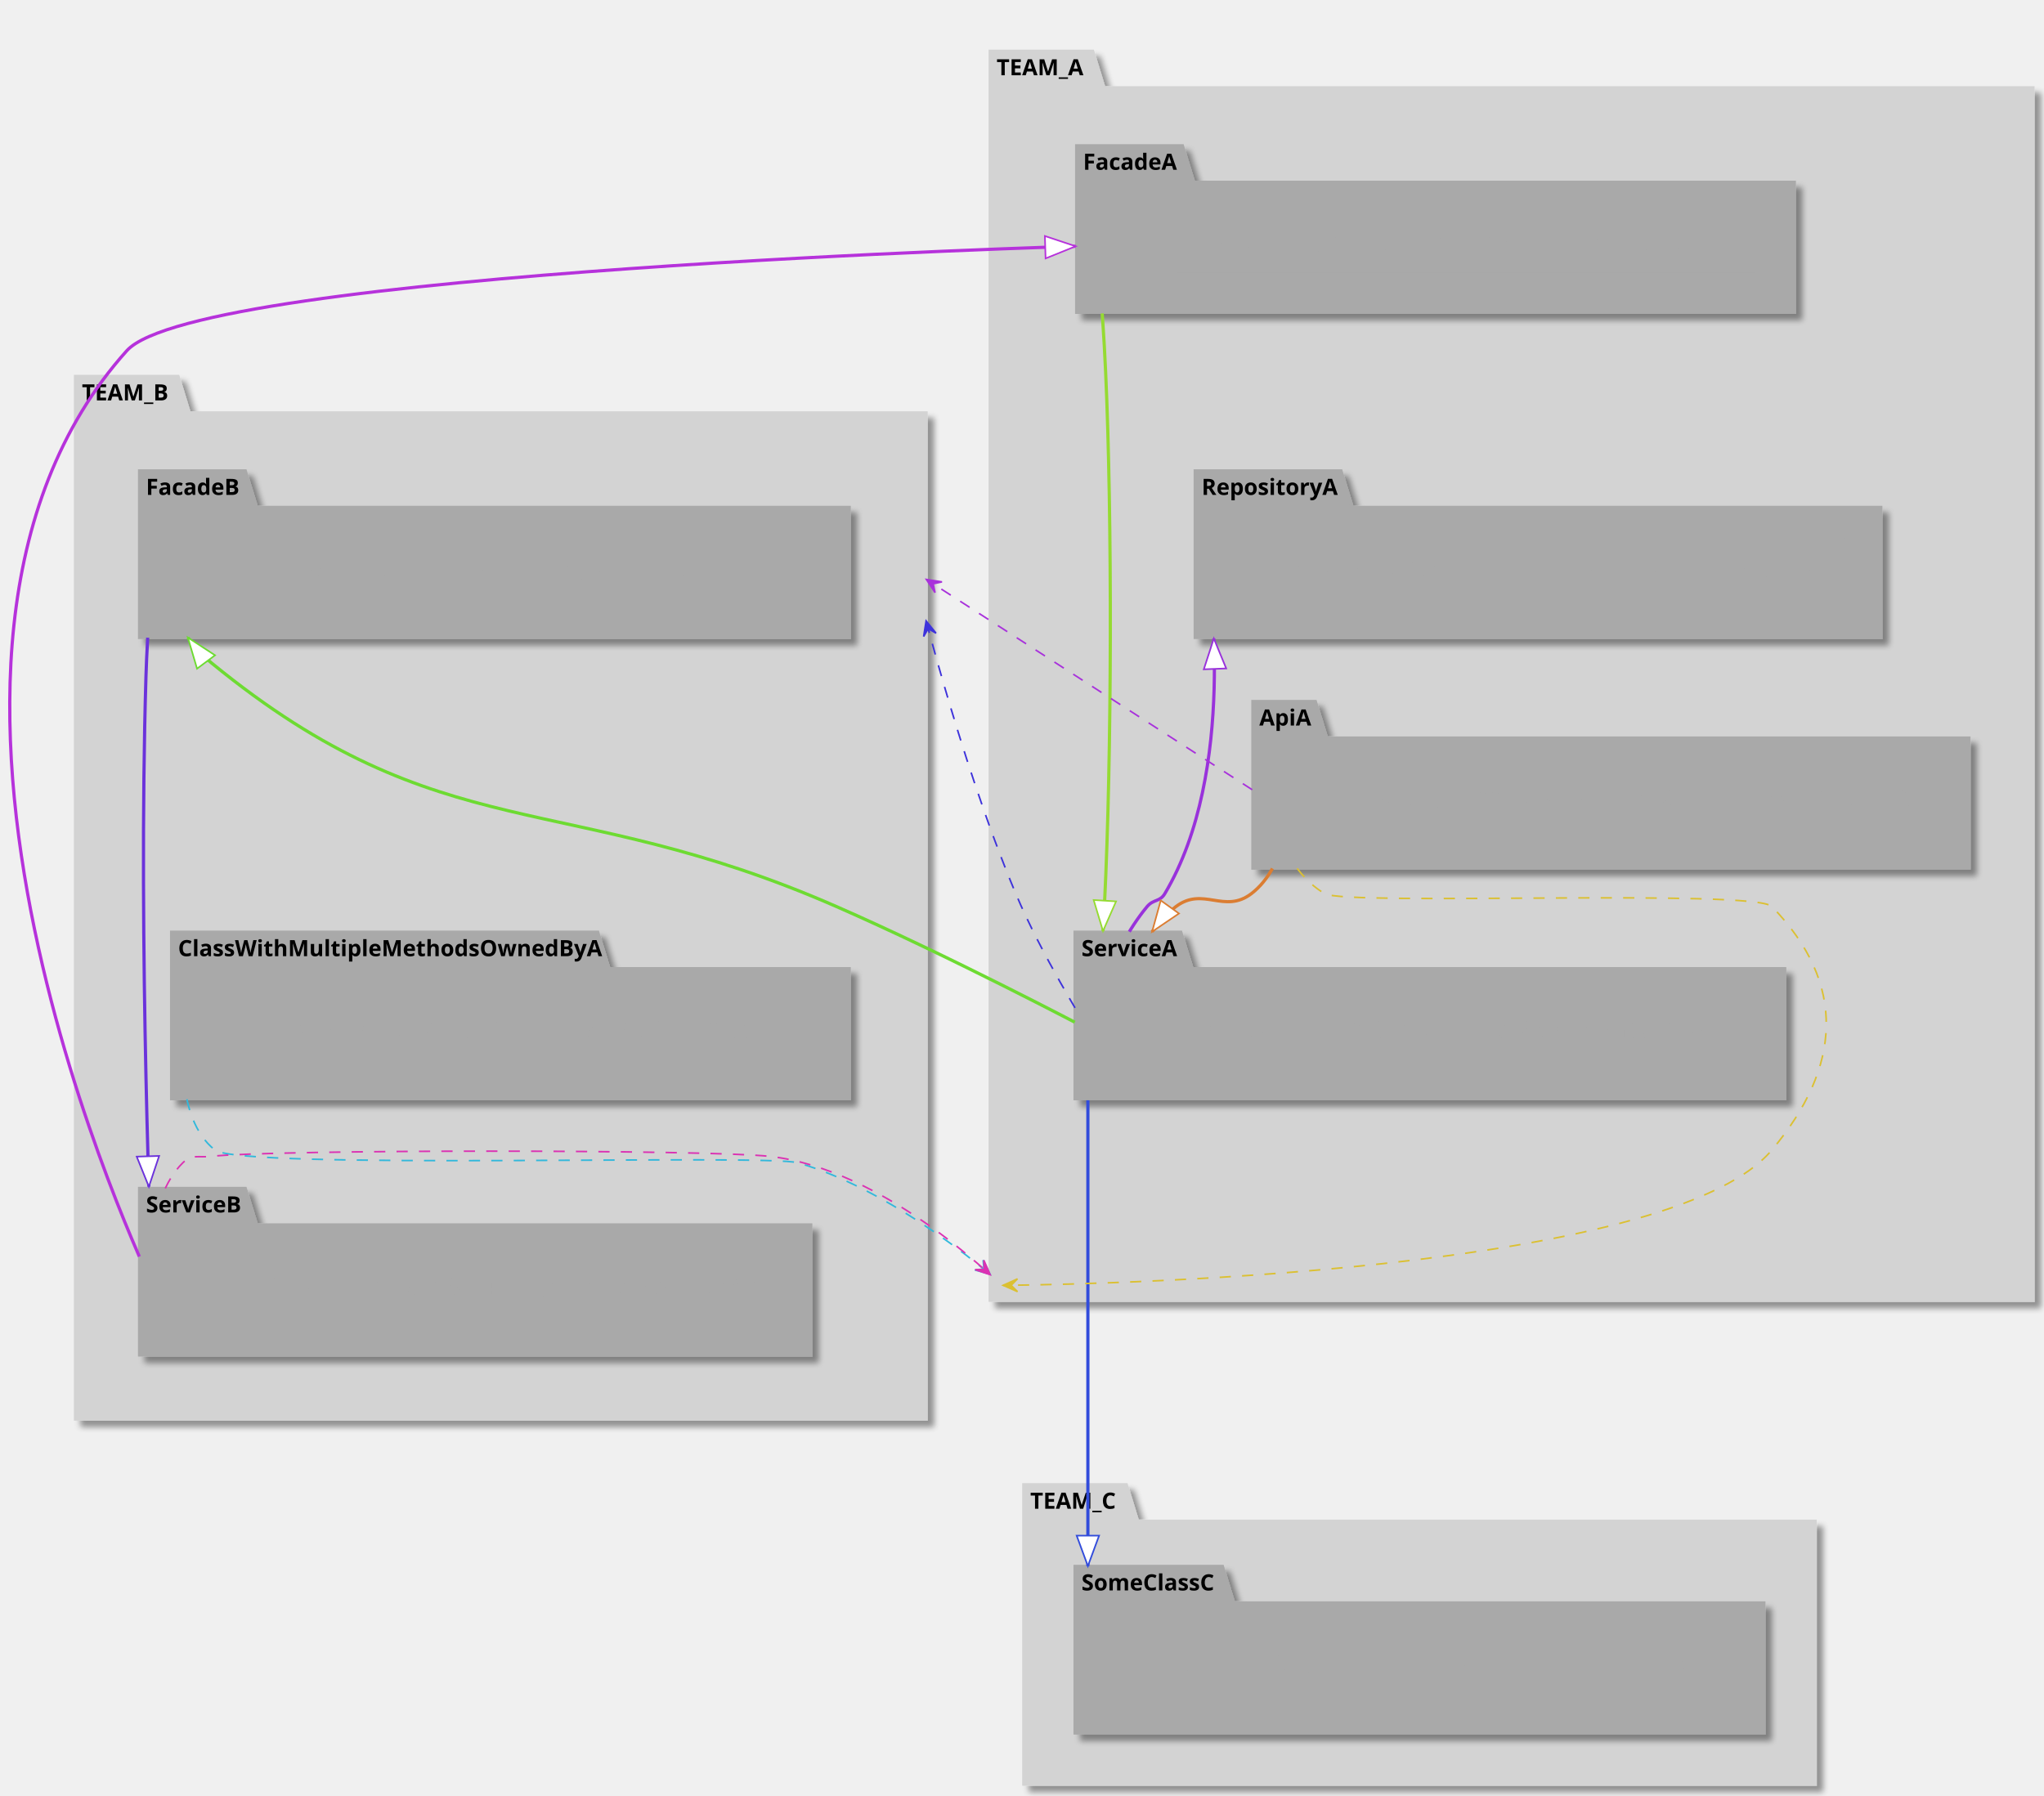
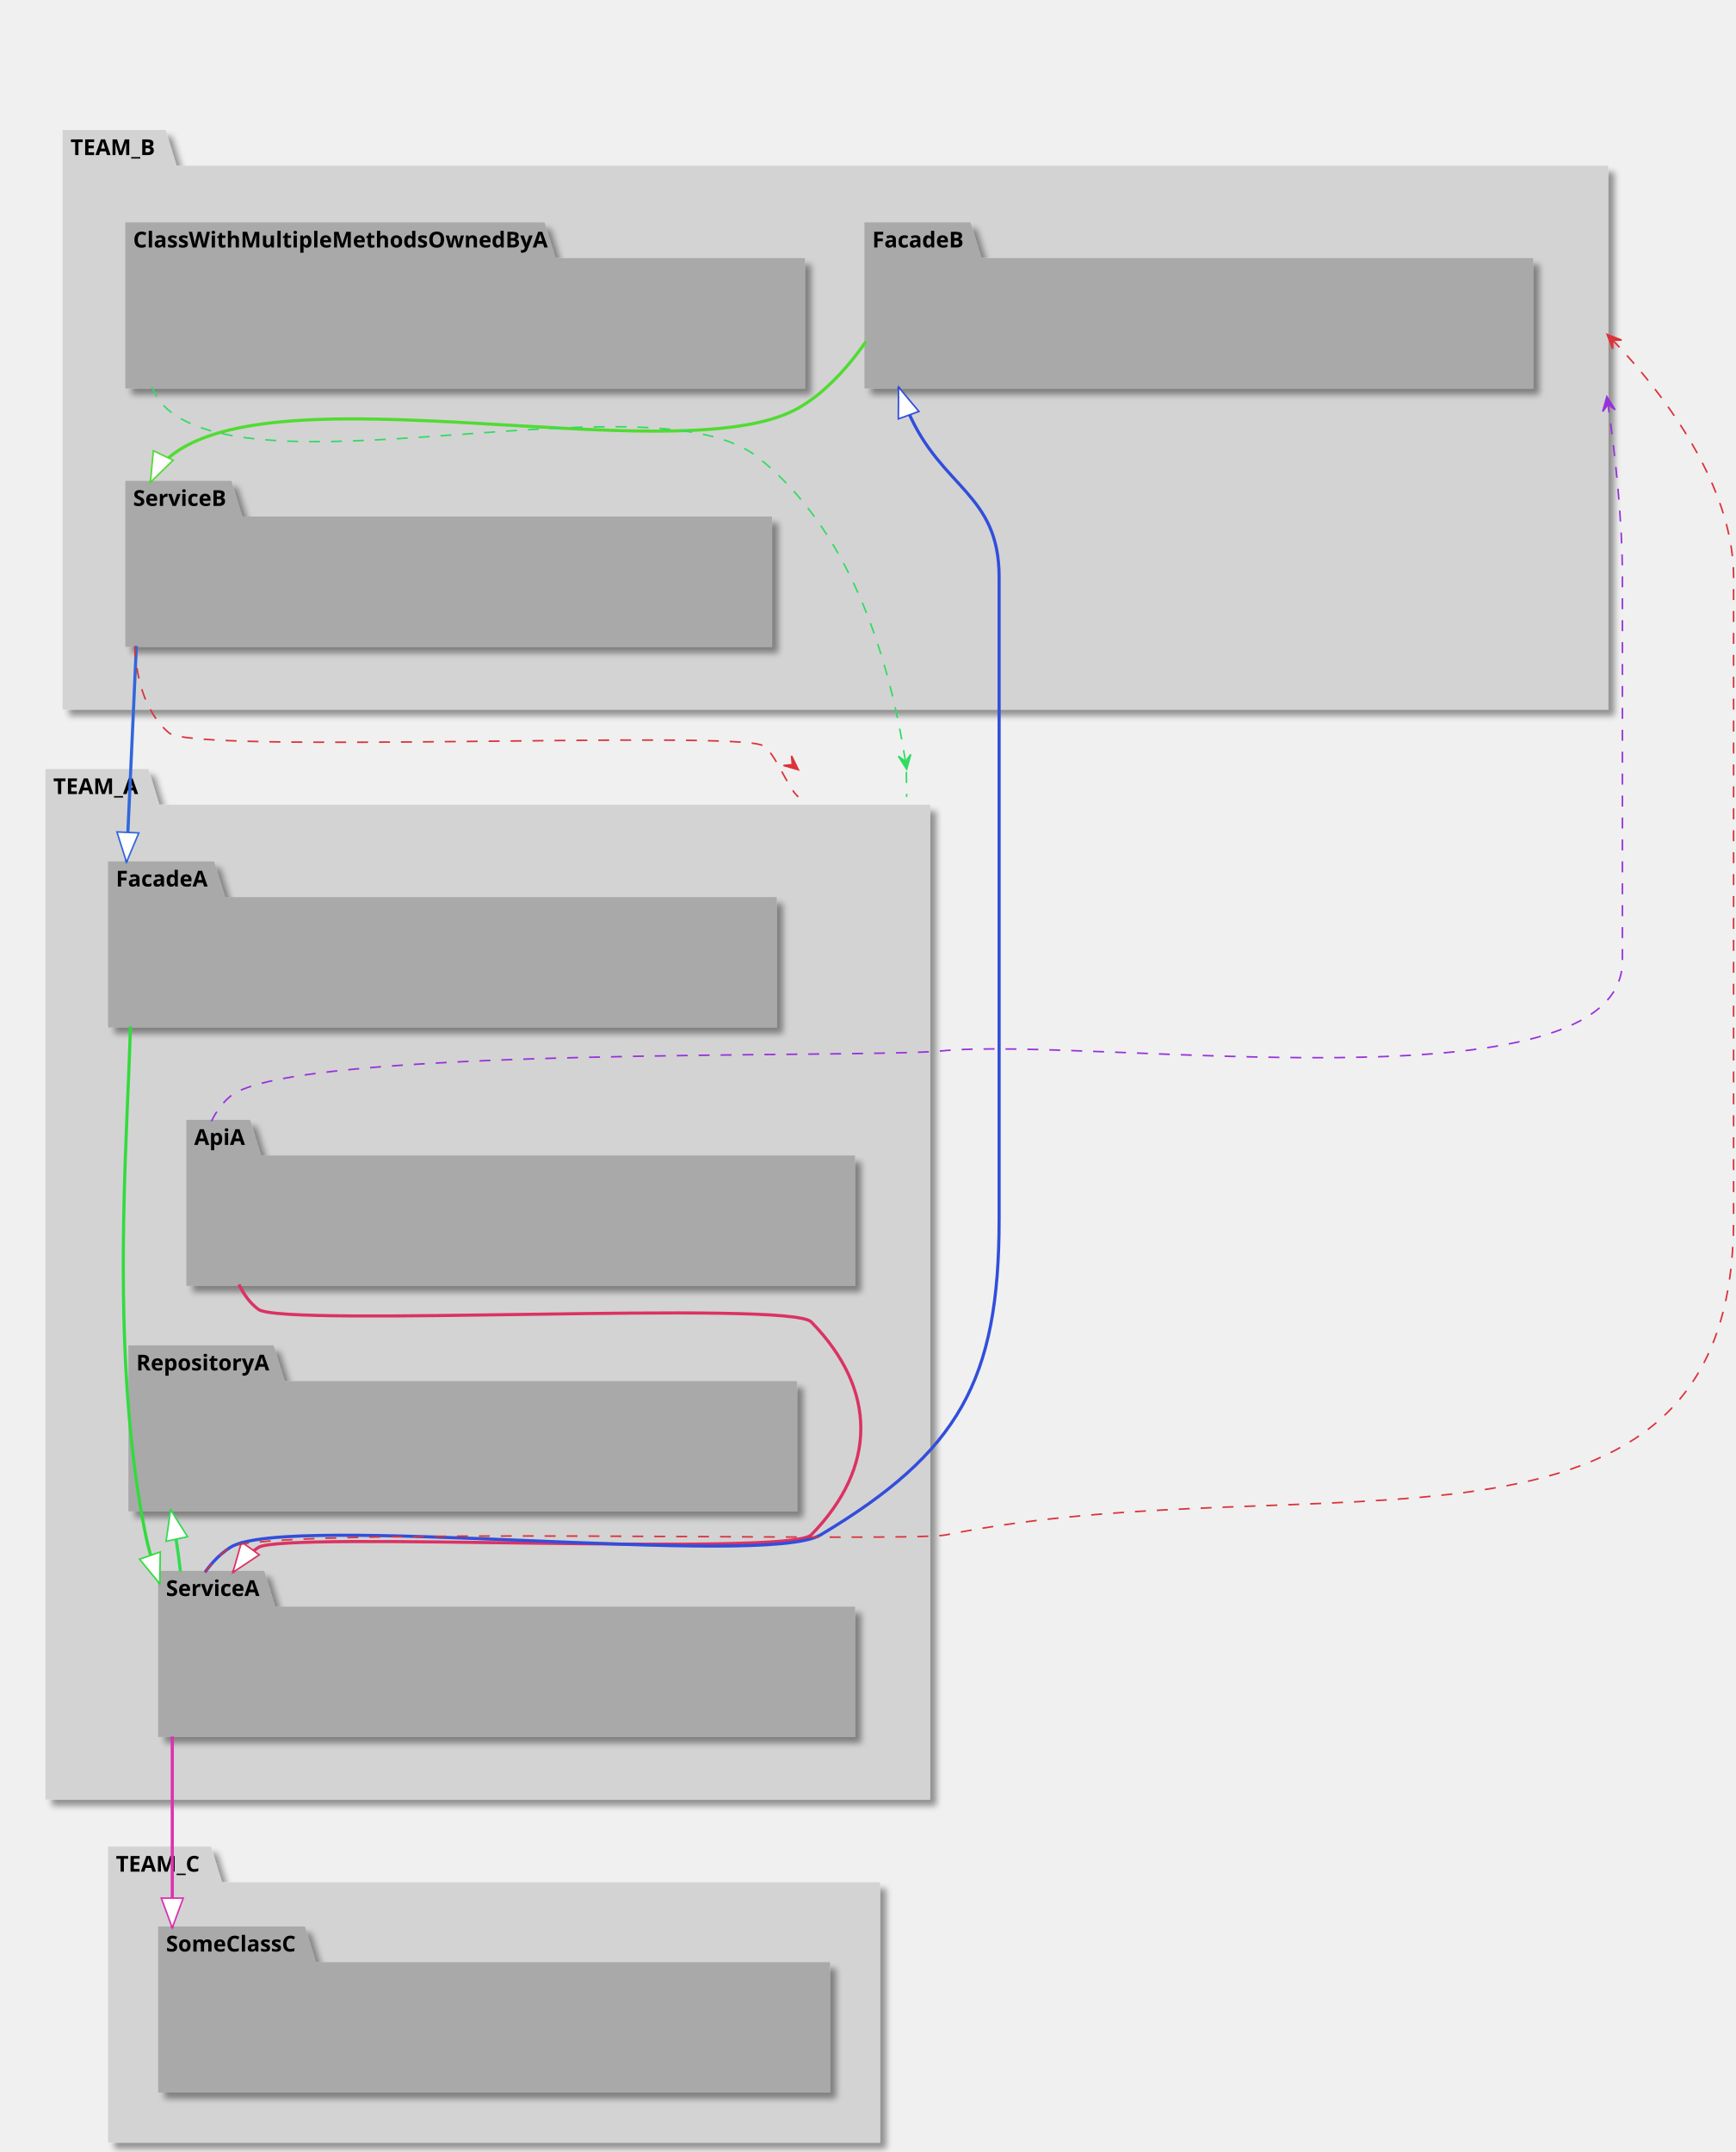
- <svg xmlns="http://www.w3.org/2000/svg" contentScriptType="application/ecmascript" contentStyleType="text/css" height="1121px" preserveAspectRatio="none" style="width:1276px;height:1121px;" version="1.1" viewBox="0 0 1276 1121" width="1276px" zoomAndPan="magnify">
+ <svg xmlns="http://www.w3.org/2000/svg" contentScriptType="application/ecmascript" contentStyleType="text/css" height="1374px" preserveAspectRatio="none" style="width:1108px;height:1374px;" version="1.1" viewBox="0 0 1108 1374" width="1108px" zoomAndPan="magnify">
  <defs>
-     <filter height="300%" id="fs1d4y3" width="300%" x="-1" y="-1">
+     <filter height="300%" id="f98utky" width="300%" x="-1" y="-1">
      <feGaussianBlur result="blurOut" stdDeviation="2.0" />
      <feColorMatrix in="blurOut" result="blurOut2" type="matrix" values="0 0 0 0 0 0 0 0 0 0 0 0 0 0 0 0 0 0 .4 0" />
      <feOffset dx="4.0" dy="4.0" in="blurOut2" result="blurOut3" />
      <feBlend in="SourceGraphic" in2="blurOut3" mode="normal" />
    </filter>
  </defs>
  <g>
-     <polygon fill="#D3D3D3" filter="url(#fs1d4y3)" points="47.13,235,111.13,235,118.13,257.8,578.13,257.8,578.13,886,47.13,886,47.13,235" style="stroke: #D3D3D3; stroke-width: 2.0;" />
-     <line style="stroke: #D3D3D3; stroke-width: 2.0;" x1="47.13" x2="118.13" y1="257.8" y2="257.8" />
-     <text fill="#000000" font-family="sans-serif" font-size="14" font-weight="bold" lengthAdjust="spacingAndGlyphs" textLength="58" x="51.13" y="250.006">TEAM_B</text>
-     <polygon fill="#A9A9A9" filter="url(#fs1d4y3)" points="107.13,582,373.13,582,380.13,604.8,530.13,604.8,530.13,686,107.13,686,107.13,582" style="stroke: #A9A9A9; stroke-width: 2.0;" />
-     <line style="stroke: #A9A9A9; stroke-width: 2.0;" x1="107.13" x2="380.13" y1="604.8" y2="604.8" />
-     <text fill="#000000" font-family="sans-serif" font-size="14" font-weight="bold" lengthAdjust="spacingAndGlyphs" textLength="260" x="111.13" y="597.006">ClassWithMultipleMethodsOwnedByA</text>
-     <polygon fill="#A9A9A9" filter="url(#fs1d4y3)" points="87.13,294,153.13,294,160.13,316.8,530.13,316.8,530.13,398,87.13,398,87.13,294" style="stroke: #A9A9A9; stroke-width: 2.0;" />
-     <line style="stroke: #A9A9A9; stroke-width: 2.0;" x1="87.13" x2="160.13" y1="316.8" y2="316.8" />
-     <text fill="#000000" font-family="sans-serif" font-size="14" font-weight="bold" lengthAdjust="spacingAndGlyphs" textLength="60" x="91.13" y="309.006">FacadeB</text>
-     <polygon fill="#A9A9A9" filter="url(#fs1d4y3)" points="87.13,742,153.13,742,160.13,764.8,506.13,764.8,506.13,846,87.13,846,87.13,742" style="stroke: #A9A9A9; stroke-width: 2.0;" />
-     <line style="stroke: #A9A9A9; stroke-width: 2.0;" x1="87.13" x2="160.13" y1="764.8" y2="764.8" />
-     <text fill="#000000" font-family="sans-serif" font-size="14" font-weight="bold" lengthAdjust="spacingAndGlyphs" textLength="60" x="91.13" y="757.006">ServiceB</text>
-     <polygon fill="#D3D3D3" filter="url(#fs1d4y3)" points="618.13,32,682.13,32,689.13,54.8,1269.13,54.8,1269.13,811.86,618.13,811.86,618.13,32" style="stroke: #D3D3D3; stroke-width: 2.0;" />
-     <line style="stroke: #D3D3D3; stroke-width: 2.0;" x1="618.13" x2="689.13" y1="54.8" y2="54.8" />
-     <text fill="#000000" font-family="sans-serif" font-size="14" font-weight="bold" lengthAdjust="spacingAndGlyphs" textLength="58" x="622.13" y="47.006">TEAM_A</text>
-     <polygon fill="#A9A9A9" filter="url(#fs1d4y3)" points="672.13,91,738.13,91,745.13,113.8,1120.13,113.8,1120.13,195,672.13,195,672.13,91" style="stroke: #A9A9A9; stroke-width: 2.0;" />
-     <line style="stroke: #A9A9A9; stroke-width: 2.0;" x1="672.13" x2="745.13" y1="113.8" y2="113.8" />
-     <text fill="#000000" font-family="sans-serif" font-size="14" font-weight="bold" lengthAdjust="spacingAndGlyphs" textLength="60" x="676.13" y="106.006">FacadeA</text>
-     <polygon fill="#A9A9A9" filter="url(#fs1d4y3)" points="782.13,438,821.13,438,828.13,460.8,1229.13,460.8,1229.13,542,782.13,542,782.13,438" style="stroke: #A9A9A9; stroke-width: 2.0;" />
-     <line style="stroke: #A9A9A9; stroke-width: 2.0;" x1="782.13" x2="828.13" y1="460.8" y2="460.8" />
-     <text fill="#000000" font-family="sans-serif" font-size="14" font-weight="bold" lengthAdjust="spacingAndGlyphs" textLength="33" x="786.13" y="453.006">ApiA</text>
-     <polygon fill="#A9A9A9" filter="url(#fs1d4y3)" points="746.13,294,837.13,294,844.13,316.8,1174.13,316.8,1174.13,398,746.13,398,746.13,294" style="stroke: #A9A9A9; stroke-width: 2.0;" />
-     <line style="stroke: #A9A9A9; stroke-width: 2.0;" x1="746.13" x2="844.13" y1="316.8" y2="316.8" />
-     <text fill="#000000" font-family="sans-serif" font-size="14" font-weight="bold" lengthAdjust="spacingAndGlyphs" textLength="85" x="750.13" y="309.006">RepositoryA</text>
-     <polygon fill="#A9A9A9" filter="url(#fs1d4y3)" points="671.13,582,737.13,582,744.13,604.8,1114.13,604.8,1114.13,686,671.13,686,671.13,582" style="stroke: #A9A9A9; stroke-width: 2.0;" />
-     <line style="stroke: #A9A9A9; stroke-width: 2.0;" x1="671.13" x2="744.13" y1="604.8" y2="604.8" />
-     <text fill="#000000" font-family="sans-serif" font-size="14" font-weight="bold" lengthAdjust="spacingAndGlyphs" textLength="60" x="675.13" y="597.006">ServiceA</text>
-     <polygon fill="#D3D3D3" filter="url(#fs1d4y3)" points="639.13,927,703.13,927,710.13,949.8,1133.13,949.8,1133.13,1114,639.13,1114,639.13,927" style="stroke: #D3D3D3; stroke-width: 2.0;" />
-     <line style="stroke: #D3D3D3; stroke-width: 2.0;" x1="639.13" x2="710.13" y1="949.8" y2="949.8" />
-     <text fill="#000000" font-family="sans-serif" font-size="14" font-weight="bold" lengthAdjust="spacingAndGlyphs" textLength="58" x="643.13" y="942.006">TEAM_C</text>
-     <polygon fill="#A9A9A9" filter="url(#fs1d4y3)" points="671.13,978,763.13,978,770.13,1000.8,1101.13,1000.8,1101.13,1082,671.13,1082,671.13,978" style="stroke: #A9A9A9; stroke-width: 2.0;" />
-     <line style="stroke: #A9A9A9; stroke-width: 2.0;" x1="671.13" x2="770.13" y1="1000.8" y2="1000.8" />
-     <text fill="#000000" font-family="sans-serif" font-size="14" font-weight="bold" lengthAdjust="spacingAndGlyphs" textLength="86" x="675.13" y="993.006">SomeClassC</text>
-     <rect fill="#A9A9A9" height="36.8" style="stroke: #A9A9A9; stroke-width: 1.5;" width="356" x="150.13" y="625" />
-     <text fill="#A9A9A9" font-family="sans-serif" font-size="14" lengthAdjust="spacingAndGlyphs" textLength="336" x="160.13" y="648.006">invisible_f0a15163_b46a_4137_af96_6087722cc742</text>
-     <rect fill="#A9A9A9" height="36.8" style="stroke: #A9A9A9; stroke-width: 1.5;" width="357" x="148.63" y="337" />
-     <text fill="#A9A9A9" font-family="sans-serif" font-size="14" lengthAdjust="spacingAndGlyphs" textLength="337" x="158.63" y="360.006">invisible_37d30eb8_f544_4119_b2f1_4c76369209ad</text>
-     <rect fill="#A9A9A9" height="36.8" style="stroke: #A9A9A9; stroke-width: 1.5;" width="352" x="130.13" y="785" />
-     <text fill="#A9A9A9" font-family="sans-serif" font-size="14" lengthAdjust="spacingAndGlyphs" textLength="332" x="140.13" y="808.006">invisible_e1aad068_ff92_409c_bd54_fe85bcb49b62</text>
-     <rect fill="#A9A9A9" height="36.8" style="stroke: #A9A9A9; stroke-width: 1.5;" width="363" x="733.63" y="134" />
-     <text fill="#A9A9A9" font-family="sans-serif" font-size="14" lengthAdjust="spacingAndGlyphs" textLength="343" x="743.63" y="157.006">invisible_a5582e7c_4121_4c30_911c_5a2d5933161a</text>
-     <rect fill="#A9A9A9" height="36.8" style="stroke: #A9A9A9; stroke-width: 1.5;" width="362" x="843.13" y="481" />
-     <text fill="#A9A9A9" font-family="sans-serif" font-size="14" lengthAdjust="spacingAndGlyphs" textLength="342" x="853.13" y="504.006">invisible_593eb660_6aa5_4184_b4d8_eb2ef5d7e780</text>
-     <rect fill="#A9A9A9" height="36.8" style="stroke: #A9A9A9; stroke-width: 1.5;" width="361" x="789.63" y="337" />
-     <text fill="#A9A9A9" font-family="sans-serif" font-size="14" lengthAdjust="spacingAndGlyphs" textLength="341" x="799.63" y="360.006">invisible_980a3d27_5955_4d0e_941c_ce1d22bc8ecc</text>
-     <rect fill="#A9A9A9" height="36.8" style="stroke: #A9A9A9; stroke-width: 1.5;" width="358" x="732.13" y="625" />
-     <text fill="#A9A9A9" font-family="sans-serif" font-size="14" lengthAdjust="spacingAndGlyphs" textLength="338" x="742.13" y="648.006">invisible_e9e5e310_ed65_441a_8ef8_2a5a076f77b4</text>
-     <rect fill="#A9A9A9" height="36.8" style="stroke: #A9A9A9; stroke-width: 1.5;" width="363" x="714.63" y="1021" />
-     <text fill="#A9A9A9" font-family="sans-serif" font-size="14" lengthAdjust="spacingAndGlyphs" textLength="343" x="724.63" y="1044.006">invisible_d43c3c7d_d150_41d1_b204_775c5d7a546e</text>
-     <path d="M688.046,195.699 C688.089,196.256 688.132,196.818 688.175,197.385 C688.26,198.517 688.344,199.668 688.426,200.837 C689.089,210.186 689.681,220.675 690.202,232.075 C692.29,277.673 693.257,337.849 693.134,398.022 C693.011,458.196 691.797,518.368 689.523,563.959 C689.239,569.658 688.938,575.129 688.621,580.344 C688.601,580.67 688.581,580.995 688.561,581.318 " fill="none" style="stroke: #95DB32; stroke-width: 2.0;" />
-     <polygon fill="#FFFFFF" points="688.561,581.318,696.717,562.785,682.743,561.924,688.561,581.318" style="stroke: #95DB32; stroke-width: 1.0;" />
-     <path d="M704.991,581.712 C705.299,581.207 705.61,580.705 705.924,580.204 C706.551,579.202 707.189,578.209 707.838,577.225 C710.433,573.289 713.197,569.509 716.13,566 C720.01,561.36 724.04,563.19 727.13,558 C749.905,519.8 756.803,470.39 757.935,430.059 C758.218,419.976 758.141,410.461 757.861,401.83 C757.827,400.751 757.788,399.686 757.747,398.635 " fill="none" style="stroke: #9932DB; stroke-width: 2.0;" />
-     <polygon fill="#FFFFFF" points="757.747,398.635,751.493,417.893,765.482,417.348,757.747,398.635" style="stroke: #9932DB; stroke-width: 1.0;" />
-     <path d="M794.317,542.237 C794.265,542.332 794.212,542.428 794.16,542.523 C794.054,542.714 793.948,542.904 793.84,543.094 C793.625,543.474 793.405,543.852 793.181,544.227 C792.732,544.978 792.265,545.719 791.781,546.45 C790.811,547.911 789.769,549.328 788.655,550.686 C786.429,553.401 783.918,555.88 781.13,558 C764.27,570.83 751.07,553.27 734.13,566 C730.386,568.814 727.002,572.106 723.911,575.716 C722.366,577.52 720.894,579.404 719.487,581.347 C719.399,581.468 719.312,581.59 719.224,581.712 " fill="none" style="stroke: #DB7D32; stroke-width: 2.0;" />
-     <polygon fill="#FFFFFF" points="719.224,581.712,735.986,570.352,724.61,562.192,719.224,581.712" style="stroke: #DB7D32; stroke-width: 1.0;" />
-     <path d="M92.205,398.128 C92.192,398.354 92.179,398.581 92.167,398.808 C92.141,399.261 92.116,399.716 92.091,400.171 C91.691,407.457 91.345,414.94 91.13,422 C88.595,505.2 89.525,598.675 91.124,672.156 C91.523,690.527 91.965,707.647 92.404,723.045 C92.514,726.895 92.624,730.637 92.733,734.264 C92.788,736.077 92.842,737.862 92.896,739.617 C92.909,740.055 92.923,740.492 92.936,740.927 " fill="none" style="stroke: #6B32DB; stroke-width: 2.0;" />
-     <polygon fill="#FFFFFF" points="92.936,740.927,99.345,721.72,85.352,722.153,92.936,740.927" style="stroke: #6B32DB; stroke-width: 1.0;" />
-     <path d="M679.13,686.971 C679.13,687.462 679.13,687.958 679.13,688.457 C679.13,690.452 679.13,692.501 679.13,694.603 C679.13,698.805 679.13,703.214 679.13,707.807 C679.13,744.546 679.13,793.031 679.13,841.515 C679.13,889.999 679.13,938.481 679.13,975.216 C679.13,975.79 679.13,976.361 679.13,976.929 C679.13,977.213 679.13,977.497 679.13,977.779 " fill="none" style="stroke: #324CDB; stroke-width: 2.0;" />
-     <polygon fill="#FFFFFF" points="679.13,977.779,686.13,958.779,672.13,958.779,679.13,977.779" style="stroke: #324CDB; stroke-width: 1.0;" />
-     <path d="M670.966,638.23 C670.531,638.003 670.079,637.768 669.612,637.525 C667.745,636.554 665.628,635.457 663.287,634.247 C653.919,629.406 640.946,622.762 625.867,615.204 C595.71,600.087 557.13,581.315 522.13,566 C351.7,491.42 276.16,531.74 132.13,414 C129.281,411.671 126.58,409.063 124.032,406.278 C122.758,404.885 121.522,403.448 120.326,401.979 C119.728,401.245 119.139,400.503 118.56,399.754 C118.271,399.38 117.984,399.004 117.7,398.627 C117.558,398.438 117.416,398.249 117.275,398.06 " fill="none" style="stroke: #6DDB32; stroke-width: 2.0;" />
-     <polygon fill="#FFFFFF" points="117.275,398.06,123.007,417.48,134.237,409.12,117.275,398.06" style="stroke: #6DDB32; stroke-width: 1.0;" />
-     <path d="M86.995,784.556 C86.843,784.206 86.688,783.851 86.532,783.492 C81.533,771.992 74.742,755.68 67.212,735.676 C52.152,695.668 34.133,640.891 21.576,580.315 C-3.538,459.163 -6.805,314.81 79.13,219 C101.38,194.195 249.465,177.88 393.058,167.736 C464.854,162.664 535.527,159.135 588.786,156.859 C615.415,155.721 637.692,154.896 653.578,154.349 C657.549,154.212 661.121,154.092 664.262,153.989 C665.833,153.938 667.295,153.89 668.646,153.847 C669.322,153.826 669.969,153.805 670.588,153.786 C670.898,153.776 671.2,153.766 671.496,153.757 " fill="none" style="stroke: #B632DB; stroke-width: 2.0;" />
-     <polygon fill="#FFFFFF" points="671.496,153.757,652.286,147.356,652.724,161.349,671.496,153.757" style="stroke: #B632DB; stroke-width: 1.0;" />
-     <path d="M116.663,686.316 C116.69,686.44 116.718,686.564 116.745,686.688 C117.626,690.66 118.784,694.618 120.292,698.411 C123.308,705.997 127.725,712.925 134.13,718 C149.99,730.56 478.69,720.4 498.13,726 C529.475,735.025 560.972,753.697 584.88,770.335 C596.834,778.654 606.89,786.464 614.081,792.305 C614.98,793.035 615.834,793.734 616.641,794.4 C617.045,794.733 617.437,795.057 617.817,795.373 C617.912,795.452 618.007,795.53 618.1,795.608 " fill="none" style="stroke: #32B8DB; stroke-width: 1.0; stroke-dasharray: 7.0,7.0;" />
-     <polygon fill="#32B8DB" points="618.1,795.608,613.74,786.777,614.256,792.41,608.623,792.927,618.1,795.608" style="stroke: #32B8DB; stroke-width: 1.0;" />
-     <path d="M809.772,542.177 C810.054,542.548 810.339,542.917 810.628,543.283 C815.245,549.144 820.72,554.383 827.13,558 C840.64,565.62 1095.33,554.88 1106.13,566 C1153.21,614.45 1149.56,666.26 1106.13,718 C1037.05,800.31 632.52,802.47 626.21,802.5 " fill="none" style="stroke: #DBC032; stroke-width: 1.0; stroke-dasharray: 7.0,7.0;" />
-     <polygon fill="#DBC032" points="626.21,802.5,635.229,806.457,631.21,802.476,635.191,798.457,626.21,802.5" style="stroke: #DBC032; stroke-width: 1.0;" />
-     <path d="M781.725,493.072 C781.552,492.96 781.376,492.847 781.199,492.732 C780.488,492.274 779.74,491.791 778.955,491.284 C772.672,487.229 764.044,481.66 753.851,475.081 C733.464,461.923 706.82,444.726 680.173,427.526 C653.525,410.327 626.874,393.125 606.476,379.959 C596.276,373.375 587.64,367.801 581.348,363.739 C580.562,363.232 579.812,362.748 579.1,362.288 C578.923,362.173 578.747,362.06 578.574,361.948 C578.487,361.892 578.401,361.837 578.316,361.782 " fill="none" style="stroke: #A832DB; stroke-width: 1.0; stroke-dasharray: 7.0,7.0;" />
-     <polygon fill="#A832DB" points="578.316,361.782,583.708,370.024,582.517,364.494,588.047,363.302,578.316,361.782" style="stroke: #A832DB; stroke-width: 1.0;" />
-     <path d="M671.103,629.262 C670.224,627.777 669.29,626.189 668.311,624.51 C666.351,621.15 664.207,617.424 661.952,613.423 C652.933,597.415 642.125,576.995 634.13,558 C616.19,515.375 600.408,465.895 589.004,426.634 C586.153,416.818 583.576,407.642 581.307,399.371 C580.172,395.235 579.115,391.326 578.139,387.676 " fill="none" style="stroke: #3D32DB; stroke-width: 1.0; stroke-dasharray: 7.0,7.0;" />
-     <polygon fill="#3D32DB" points="578.139,387.676,576.6,397.404,579.431,392.507,584.328,395.337,578.139,387.676" style="stroke: #3D32DB; stroke-width: 1.0;" />
-     <path d="M103.189,741.962 C103.299,741.725 103.41,741.489 103.523,741.253 C104.422,739.37 105.407,737.533 106.485,735.759 C108.641,732.211 111.169,728.915 114.13,726 C119.82,720.4 123.7,722.89 131.63,722 C170.17,717.65 442.1,717.65 480.63,722 C515.73,725.96 550.42,744.655 577.12,763.141 C590.47,772.384 601.822,781.575 610.23,788.846 C612.332,790.664 614.25,792.361 615.969,793.91 C616.398,794.297 616.816,794.675 617.22,795.043 C617.423,795.227 617.622,795.409 617.818,795.587 C617.916,795.677 618.013,795.766 618.109,795.854 " fill="none" style="stroke: #DB32B3; stroke-width: 1.0; stroke-dasharray: 7.0,7.0;" />
-     <polygon fill="#DB32B3" points="618.109,795.854,614.174,786.826,614.422,792.477,608.771,792.725,618.109,795.854" style="stroke: #DB32B3; stroke-width: 1.0;" />
+     <polygon fill="#D3D3D3" filter="url(#f98utky)" points="41,84,105,84,112,106.8,1026,106.8,1026,452,41,452,41,84" style="stroke: #D3D3D3; stroke-width: 2.0;" />
+     <line style="stroke: #D3D3D3; stroke-width: 2.0;" x1="41" x2="112" y1="106.8" y2="106.8" />
+     <text fill="#000000" font-family="sans-serif" font-size="14" font-weight="bold" lengthAdjust="spacingAndGlyphs" textLength="58" x="45" y="99.006">TEAM_B</text>
+     <polygon fill="#A9A9A9" filter="url(#f98utky)" points="553,143,619,143,626,165.8,978,165.8,978,247,553,247,553,143" style="stroke: #A9A9A9; stroke-width: 2.0;" />
+     <line style="stroke: #A9A9A9; stroke-width: 2.0;" x1="553" x2="626" y1="165.8" y2="165.8" />
+     <text fill="#000000" font-family="sans-serif" font-size="14" font-weight="bold" lengthAdjust="spacingAndGlyphs" textLength="60" x="557" y="158.006">FacadeB</text>
+     <polygon fill="#A9A9A9" filter="url(#f98utky)" points="81,308,147,308,154,330.8,492,330.8,492,412,81,412,81,308" style="stroke: #A9A9A9; stroke-width: 2.0;" />
+     <line style="stroke: #A9A9A9; stroke-width: 2.0;" x1="81" x2="154" y1="330.8" y2="330.8" />
+     <text fill="#000000" font-family="sans-serif" font-size="14" font-weight="bold" lengthAdjust="spacingAndGlyphs" textLength="60" x="85" y="323.006">ServiceB</text>
+     <polygon fill="#A9A9A9" filter="url(#f98utky)" points="81,143,347,143,354,165.8,513,165.8,513,247,81,247,81,143" style="stroke: #A9A9A9; stroke-width: 2.0;" />
+     <line style="stroke: #A9A9A9; stroke-width: 2.0;" x1="81" x2="354" y1="165.8" y2="165.8" />
+     <text fill="#000000" font-family="sans-serif" font-size="14" font-weight="bold" lengthAdjust="spacingAndGlyphs" textLength="260" x="85" y="158.006">ClassWithMultipleMethodsOwnedByA</text>
+     <polygon fill="#D3D3D3" filter="url(#f98utky)" points="30,492,94,492,101,514.8,593,514.8,593,1148,30,1148,30,492" style="stroke: #D3D3D3; stroke-width: 2.0;" />
+     <line style="stroke: #D3D3D3; stroke-width: 2.0;" x1="30" x2="101" y1="514.8" y2="514.8" />
+     <text fill="#000000" font-family="sans-serif" font-size="14" font-weight="bold" lengthAdjust="spacingAndGlyphs" textLength="58" x="34" y="507.006">TEAM_A</text>
+     <polygon fill="#A9A9A9" filter="url(#f98utky)" points="120,716,159,716,166,738.8,545,738.8,545,820,120,820,120,716" style="stroke: #A9A9A9; stroke-width: 2.0;" />
+     <line style="stroke: #A9A9A9; stroke-width: 2.0;" x1="120" x2="166" y1="738.8" y2="738.8" />
+     <text fill="#000000" font-family="sans-serif" font-size="14" font-weight="bold" lengthAdjust="spacingAndGlyphs" textLength="33" x="124" y="731.006">ApiA</text>
+     <polygon fill="#A9A9A9" filter="url(#f98utky)" points="70,551,136,551,143,573.8,495,573.8,495,655,70,655,70,551" style="stroke: #A9A9A9; stroke-width: 2.0;" />
+     <line style="stroke: #A9A9A9; stroke-width: 2.0;" x1="70" x2="143" y1="573.8" y2="573.8" />
+     <text fill="#000000" font-family="sans-serif" font-size="14" font-weight="bold" lengthAdjust="spacingAndGlyphs" textLength="60" x="74" y="566.006">FacadeA</text>
+     <polygon fill="#A9A9A9" filter="url(#f98utky)" points="102,1004,168,1004,175,1026.8,545,1026.8,545,1108,102,1108,102,1004" style="stroke: #A9A9A9; stroke-width: 2.0;" />
+     <line style="stroke: #A9A9A9; stroke-width: 2.0;" x1="102" x2="175" y1="1026.8" y2="1026.8" />
+     <text fill="#000000" font-family="sans-serif" font-size="14" font-weight="bold" lengthAdjust="spacingAndGlyphs" textLength="60" x="106" y="1019.006">ServiceA</text>
+     <polygon fill="#A9A9A9" filter="url(#f98utky)" points="83,860,174,860,181,882.8,508,882.8,508,964,83,964,83,860" style="stroke: #A9A9A9; stroke-width: 2.0;" />
+     <line style="stroke: #A9A9A9; stroke-width: 2.0;" x1="83" x2="181" y1="882.8" y2="882.8" />
+     <text fill="#000000" font-family="sans-serif" font-size="14" font-weight="bold" lengthAdjust="spacingAndGlyphs" textLength="85" x="87" y="875.006">RepositoryA</text>
+     <polygon fill="#D3D3D3" filter="url(#f98utky)" points="70,1180,134,1180,141,1202.8,561,1202.8,561,1367,70,1367,70,1180" style="stroke: #D3D3D3; stroke-width: 2.0;" />
+     <line style="stroke: #D3D3D3; stroke-width: 2.0;" x1="70" x2="141" y1="1202.8" y2="1202.8" />
+     <text fill="#000000" font-family="sans-serif" font-size="14" font-weight="bold" lengthAdjust="spacingAndGlyphs" textLength="58" x="74" y="1195.006">TEAM_C</text>
+     <polygon fill="#A9A9A9" filter="url(#f98utky)" points="102,1231,194,1231,201,1253.8,529,1253.8,529,1335,102,1335,102,1231" style="stroke: #A9A9A9; stroke-width: 2.0;" />
+     <line style="stroke: #A9A9A9; stroke-width: 2.0;" x1="102" x2="201" y1="1253.8" y2="1253.8" />
+     <text fill="#000000" font-family="sans-serif" font-size="14" font-weight="bold" lengthAdjust="spacingAndGlyphs" textLength="86" x="106" y="1246.006">SomeClassC</text>
+     <rect fill="#A9A9A9" height="36.8" style="stroke: #A9A9A9; stroke-width: 1.5;" width="357" x="596.5" y="186" />
+     <text fill="#A9A9A9" font-family="sans-serif" font-size="14" lengthAdjust="spacingAndGlyphs" textLength="337" x="606.5" y="209.006">invisible_4f1b4383_33fe_4c81_a303_aa30431aa5a3</text>
+     <rect fill="#A9A9A9" height="36.8" style="stroke: #A9A9A9; stroke-width: 1.5;" width="344" x="124" y="351" />
+     <text fill="#A9A9A9" font-family="sans-serif" font-size="14" lengthAdjust="spacingAndGlyphs" textLength="324" x="134" y="374.006">invisible_fdd632ed_8a5f_49f4_a13d_b9cac8f1e33f</text>
+     <rect fill="#A9A9A9" height="36.8" style="stroke: #A9A9A9; stroke-width: 1.5;" width="365" x="124.5" y="186" />
+     <text fill="#A9A9A9" font-family="sans-serif" font-size="14" lengthAdjust="spacingAndGlyphs" textLength="345" x="134.5" y="209.006">invisible_e730a291_515a_44b1_b444_a92e956c4ee3</text>
+     <rect fill="#A9A9A9" height="36.8" style="stroke: #A9A9A9; stroke-width: 1.5;" width="358" x="163" y="759" />
+     <text fill="#A9A9A9" font-family="sans-serif" font-size="14" lengthAdjust="spacingAndGlyphs" textLength="338" x="173" y="782.006">invisible_5e2317da_0ea3_437a_a836_a85aafb68a7f</text>
+     <rect fill="#A9A9A9" height="36.8" style="stroke: #A9A9A9; stroke-width: 1.5;" width="358" x="113" y="594" />
+     <text fill="#A9A9A9" font-family="sans-serif" font-size="14" lengthAdjust="spacingAndGlyphs" textLength="338" x="123" y="617.006">invisible_1cc4cd3d_79ea_4a73_a577_cbf619655a33</text>
+     <rect fill="#A9A9A9" height="36.8" style="stroke: #A9A9A9; stroke-width: 1.5;" width="357" x="163.5" y="1047" />
+     <text fill="#A9A9A9" font-family="sans-serif" font-size="14" lengthAdjust="spacingAndGlyphs" textLength="337" x="173.5" y="1070.006">invisible_6b9ad496_8e38_49f2_b2fd_8c65eeada628</text>
+     <rect fill="#A9A9A9" height="36.8" style="stroke: #A9A9A9; stroke-width: 1.5;" width="358" x="126" y="903" />
+     <text fill="#A9A9A9" font-family="sans-serif" font-size="14" lengthAdjust="spacingAndGlyphs" textLength="338" x="136" y="926.006">invisible_a4aa5020_3911_46fa_bf53_bb496bdb7506</text>
+     <rect fill="#A9A9A9" height="36.8" style="stroke: #A9A9A9; stroke-width: 1.5;" width="359" x="145.5" y="1274" />
+     <text fill="#A9A9A9" font-family="sans-serif" font-size="14" lengthAdjust="spacingAndGlyphs" textLength="339" x="155.5" y="1297.006">invisible_89cb0ed3_cc8d_43be_8744_0f68715551a0</text>
+     <path d="M152.554,820.118 C152.602,820.213 152.65,820.308 152.697,820.404 C155.762,826.488 159.635,832.028 165,836 C180.77,847.67 504.29,829.97 518,844 C560.25,887.22 560.25,936.78 518,980 C504.29,994.03 181.5,977.39 165,988 C161.06,990.534 157.528,993.616 154.329,997.071 C152.73,998.799 151.214,1000.62 149.772,1002.512 C149.411,1002.985 149.055,1003.463 148.704,1003.945 " fill="none" style="stroke: #DB3264; stroke-width: 2.0;" />
+     <polygon fill="#FFFFFF" points="148.704,1003.945,165.557,992.721,154.248,984.47,148.704,1003.945" style="stroke: #DB3264; stroke-width: 1.0;" />
+     <path d="M83.263,655.213 C83.255,655.58 83.246,655.949 83.237,656.32 C83.219,657.061 83.199,657.811 83.179,658.569 C83.097,661.6 82.997,664.76 82.883,668.042 C82.655,674.604 82.37,681.652 82.056,689.124 C81.429,704.068 80.688,720.709 80.065,738.562 C77.573,809.977 76.96,900.795 93,980 C95.002,989.883 98.165,1000.061 101.514,1009.781 C101.619,1010.085 101.724,1010.388 101.829,1010.691 C101.881,1010.842 101.934,1010.994 101.986,1011.145 " fill="none" style="stroke: #32DB3D; stroke-width: 2.0;" />
+     <polygon fill="#FFFFFF" points="101.986,1011.145,102.358,990.9,89.134,995.498,101.986,1011.145" style="stroke: #32DB3D; stroke-width: 1.0;" />
+     <path d="M115.195,1003.304 C115.076,1002.222 114.952,1001.136 114.823,1000.048 C114.566,997.872 114.291,995.688 113.999,993.504 C112.83,984.767 111.388,976.03 109.745,967.823 C109.539,966.797 109.331,965.779 109.119,964.771 C109.066,964.519 109.013,964.267 108.96,964.016 " fill="none" style="stroke: #32DB51; stroke-width: 2.0;" />
+     <polygon fill="#FFFFFF" points="108.96,964.016,106.058,984.056,119.753,981.149,108.96,964.016" style="stroke: #32DB51; stroke-width: 1.0;" />
+     <path d="M552.985,218.048 C552.762,218.368 552.535,218.692 552.305,219.02 C551.843,219.675 551.365,220.347 550.87,221.031 C548.892,223.771 546.653,226.728 544.181,229.78 C534.293,241.988 520.665,255.705 505,263 C424.81,300.34 175.65,235 108,292 C104.756,294.734 102.019,297.927 99.715,301.429 C98.562,303.18 97.518,305.008 96.572,306.894 C96.453,307.13 96.337,307.366 96.222,307.604 C96.164,307.722 96.107,307.841 96.05,307.961 " fill="none" style="stroke: #51DB32; stroke-width: 2.0;" />
+     <polygon fill="#FFFFFF" points="96.05,307.961,110.546,293.823,97.909,287.798,96.05,307.961" style="stroke: #51DB32; stroke-width: 1.0;" />
+     <path d="M110,1108.673 C110,1109.014 110,1109.356 110,1109.7 C110,1110.388 110,1111.081 110,1111.78 C110,1114.575 110,1117.457 110,1120.415 C110,1126.33 110,1132.544 110,1138.959 C110,1151.787 110,1165.415 110,1179.041 C110,1192.668 110,1206.293 110,1219.119 C110,1222.325 110,1225.481 110,1228.575 C110,1229.348 110,1230.118 110,1230.883 " fill="none" style="stroke: #DB32AF; stroke-width: 2.0;" />
+     <polygon fill="#FFFFFF" points="110,1230.883,117,1211.883,103,1211.883,110,1230.883" style="stroke: #DB32AF; stroke-width: 1.0;" />
+     <path d="M130.91,1003.845 C130.993,1003.727 131.077,1003.61 131.161,1003.493 C131.496,1003.026 131.836,1002.562 132.182,1002.103 C133.565,1000.265 135.031,998.498 136.584,996.821 C139.692,993.466 143.151,990.471 147,988 C182.26,965.36 488.03,1001.49 524,980 C612.33,927.22 638,881.39 638,778.5 C638,368.5 638,368.5 638,368.5 C638,314.99 601.37,312.05 580,263 C578.699,260.012 577.434,256.905 576.216,253.751 C575.607,252.174 575.01,250.585 574.426,248.994 C574.28,248.596 574.134,248.198 573.99,247.8 C573.918,247.601 573.846,247.402 573.774,247.203 " fill="none" style="stroke: #324EDB; stroke-width: 2.0;" />
+     <polygon fill="#FFFFFF" points="573.774,247.203,573.637,267.451,586.806,262.7,573.774,247.203" style="stroke: #324EDB; stroke-width: 1.0;" />
+     <path d="M87.087,412.43 C87.07,412.791 87.054,413.154 87.037,413.519 C86.971,414.978 86.903,416.464 86.834,417.973 C86.696,420.993 86.554,424.111 86.408,427.313 C86.115,433.717 85.808,440.458 85.49,447.423 C84.854,461.354 84.177,476.183 83.5,491.011 C82.823,505.84 82.146,520.668 81.51,534.598 C81.351,538.08 81.195,541.506 81.042,544.863 C80.965,546.541 80.889,548.201 80.814,549.842 C80.805,550.048 80.796,550.252 80.786,550.457 " fill="none" style="stroke: #3267DB; stroke-width: 2.0;" />
+     <polygon fill="#FFFFFF" points="80.786,550.457,88.646,531.796,74.66,531.158,80.786,550.457" style="stroke: #3267DB; stroke-width: 1.0;" />
+     <path d="M135.011,715.914 C135.068,715.795 135.125,715.676 135.183,715.557 C135.298,715.32 135.415,715.084 135.534,714.848 C136.482,712.965 137.53,711.141 138.685,709.394 C140.998,705.901 143.744,702.719 147,700 C185.8,667.61 550.69,675.93 601,671 C698.04,661.5 1036,711.01 1036,613.5 C1036,368.5 1036,368.5 1036,368.5 C1036,332.625 1031.64,292.577 1027.211,261.156 C1026.935,259.192 1026.657,257.262 1026.381,255.369 C1026.312,254.896 1026.243,254.425 1026.174,253.956 C1026.14,253.722 1026.105,253.488 1026.071,253.255 " fill="none" style="stroke: #9732DB; stroke-width: 1.0; stroke-dasharray: 7.0,7.0;" />
+     <polygon fill="#9732DB" points="1026.071,253.255,1023.429,262.743,1026.801,258.201,1031.343,261.574,1026.071,253.255" style="stroke: #9732DB; stroke-width: 1.0;" />
+     <path d="M130.898,1003.822 C130.982,1003.704 131.065,1003.587 131.149,1003.47 C131.484,1003.003 131.825,1002.539 132.171,1002.081 C133.554,1000.245 135.021,998.479 136.576,996.803 C139.685,993.453 143.148,990.464 147,988 C168.39,974.32 579.11,985.03 604,980 C840.06,932.33 1107,1019.33 1107,778.5 C1107,368.5 1107,368.5 1107,368.5 C1107,327.875 1085.44,287.752 1063.543,257.48 C1052.594,242.344 1041.561,229.67 1033.096,220.627 C1030.98,218.367 1029.024,216.333 1027.271,214.544 C1027.051,214.321 1026.835,214.101 1026.622,213.885 C1026.516,213.777 1026.41,213.67 1026.306,213.564 " fill="none" style="stroke: #DB3239; stroke-width: 1.0; stroke-dasharray: 7.0,7.0;" />
+     <polygon fill="#DB3239" points="1026.306,213.564,1029.788,222.777,1029.821,217.12,1035.477,217.153,1026.306,213.564" style="stroke: #DB3239; stroke-width: 1.0;" />
+     <path d="M85.981,412.483 C85.998,412.81 86.016,413.136 86.035,413.464 C86.11,414.773 86.204,416.092 86.318,417.418 C86.545,420.069 86.854,422.744 87.257,425.42 C88.064,430.77 89.253,436.118 90.941,441.26 C94.316,451.544 99.688,461.002 108,468 C124.11,481.56 468.35,466.22 487,476 C495.1,480.246 502.69,502.853 509.774,508.8 " fill="none" style="stroke: #DB323B; stroke-width: 1.0; stroke-dasharray: 7.0,7.0;" />
+     <polygon fill="#DB323B" points="509.774,491.446,505.453,482.596,505.945,488.231,500.309,488.723,509.774,491.446" style="stroke: #DB323B; stroke-width: 1.0;" />
+     <path d="M96.842,247.066 C96.93,247.253 97.018,247.439 97.107,247.625 C99.961,253.565 103.81,259 109,263 C175.2,314.02 418.53,240.04 484,292 C541.415,337.57 566.78,415.68 577.735,483.26 C578.077,485.372 578.406,487.474 578.72,489.563 C578.799,490.086 578.877,508.279 578.954,508.8 " fill="none" style="stroke: #32DB62; stroke-width: 1.0; stroke-dasharray: 7.0,7.0;" />
+     <polygon fill="#32DB62" points="578.954,491.129,581.595,481.641,578.223,486.183,573.681,482.81,578.954,491.129" style="stroke: #32DB62; stroke-width: 1.0;" />
  </g>
</svg>
